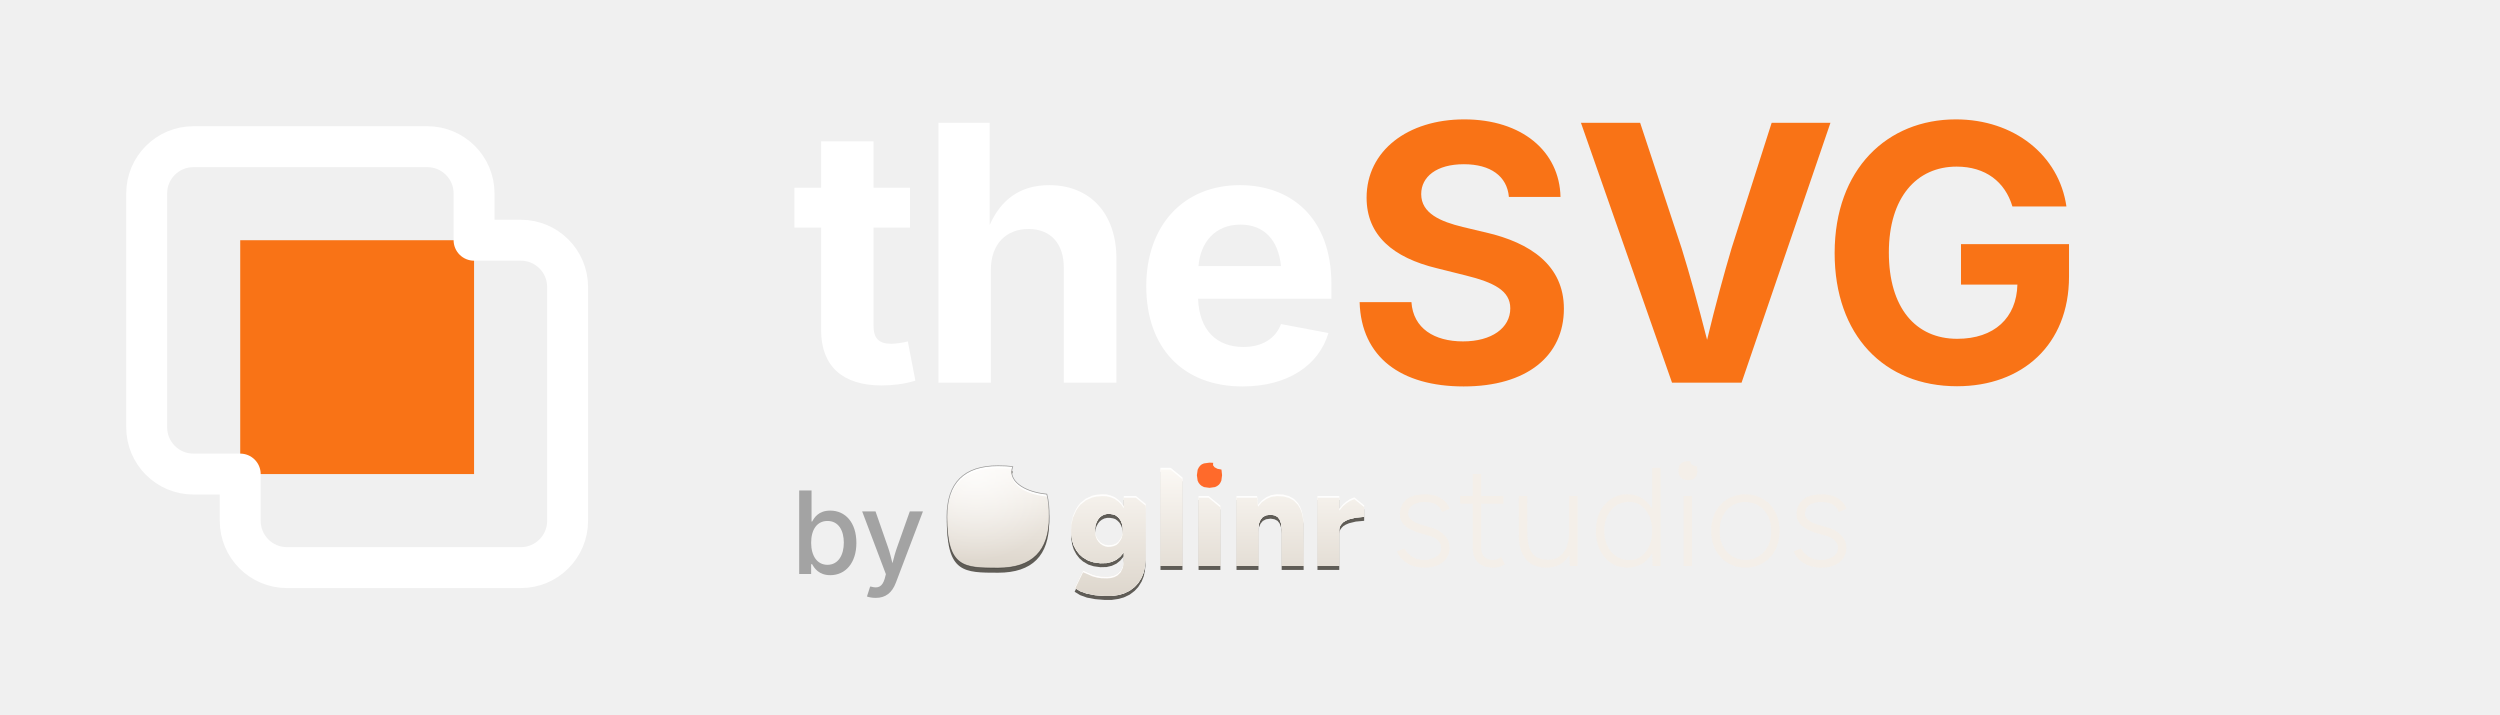
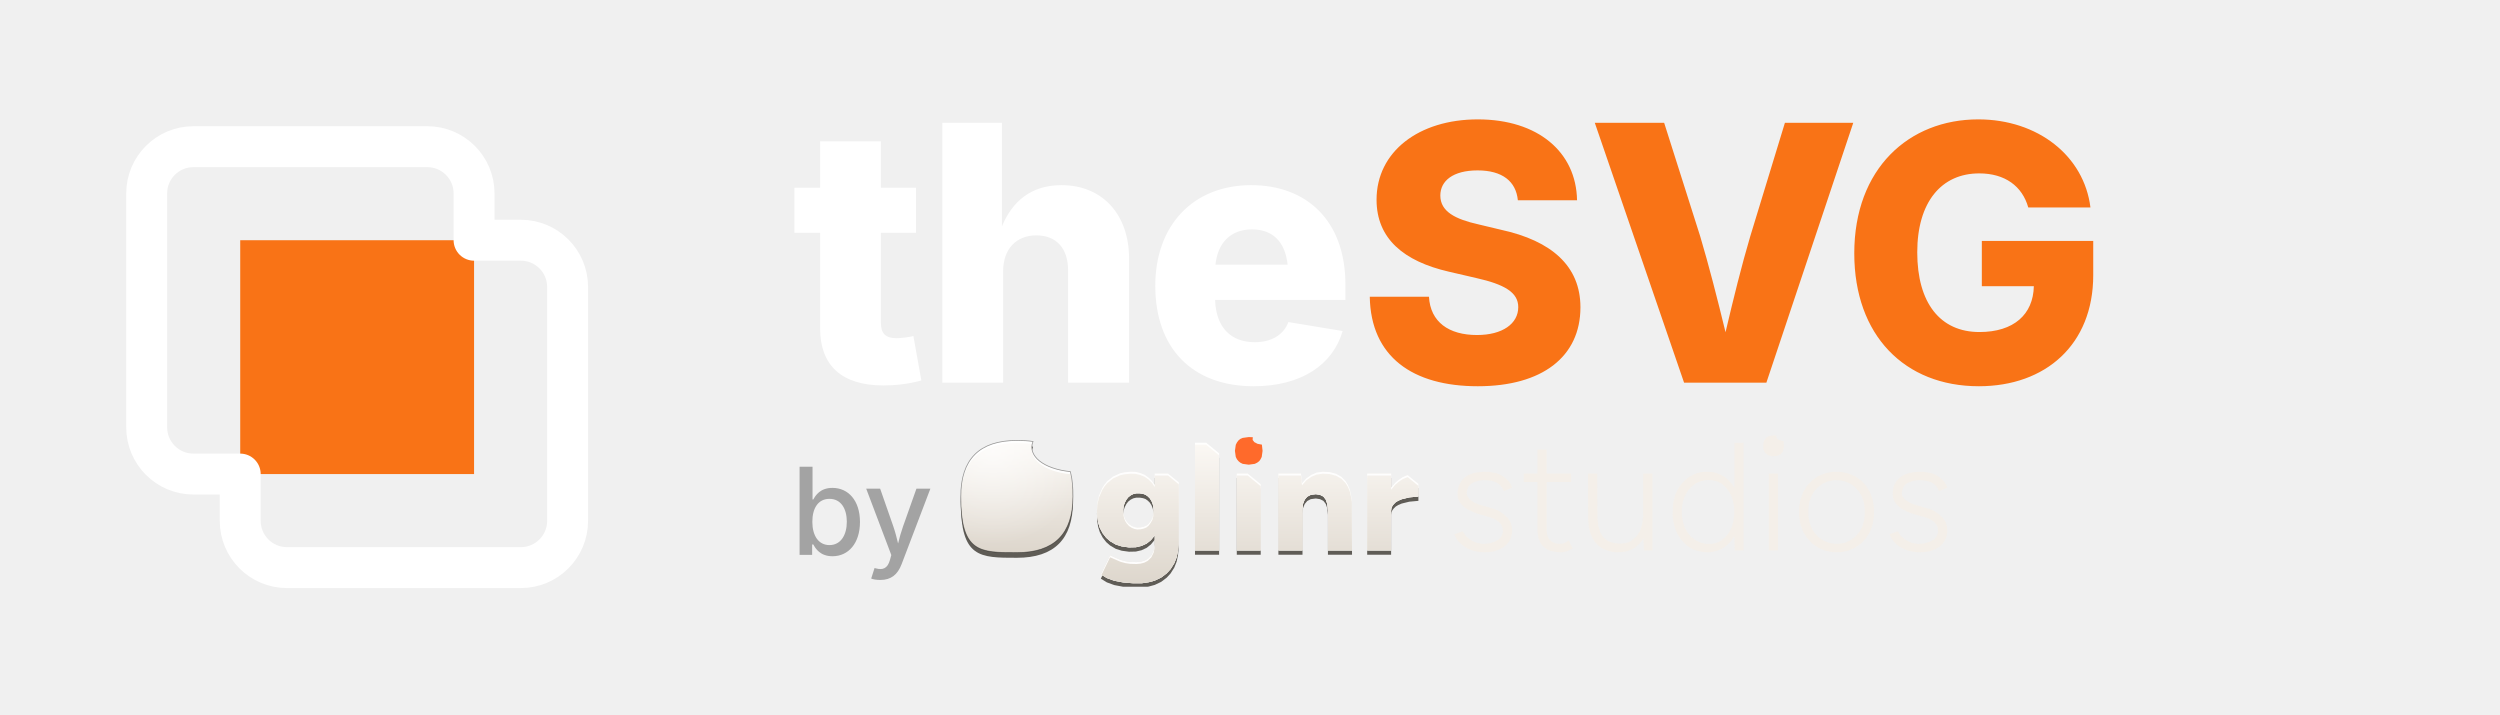
<svg xmlns="http://www.w3.org/2000/svg" viewBox="0 0 196 56" fill="none" role="img" aria-label="theSVG by GLINR Studios">
  <svg x="6" y="6" width="44" height="44" viewBox="0 0 24 24" fill="none" stroke="#ffffff" stroke-width="1.75" stroke-linecap="round" stroke-linejoin="round">
    <path d="M7 7 L17 7 L17 17 L7 17 Z" fill="#f97316" stroke="none" />
    <path d="M3 5 A2 2 0 0 1 5 3 L15 3 A2 2 0 0 1 17 5 L17 7 L19 7 A2 2 0 0 1 21 9 L21 19 A2 2 0 0 1 19 21 L9 21 A2 2 0 0 1 7 19 L7 17 L5 17 A2 2 0 0 1 3 15 Z" />
  </svg>
-   <text x="62" y="30" font-family="-apple-system,BlinkMacSystemFont,'Inter',sans-serif" font-size="28" font-weight="700" letter-spacing="-0.5" fill="#ffffff">the<tspan fill="#f97316">SVG</tspan>
+   <text x="62" y="30" font-family="-apple-system,BlinkMacSystemFont,'Inter',sans-serif" font-size="28" font-weight="800" letter-spacing="-0.5" fill="#ffffff">the<tspan fill="#f97316">SVG</tspan>
  </text>
-   <text x="62" y="45" font-family="-apple-system,BlinkMacSystemFont,'Inter',sans-serif" font-size="9" font-weight="500" fill="#a3a3a3">by</text>
-   <svg x="74" y="36" width="71" height="11" viewBox="-2 -69.31 589.59 90.85">
+   <text x="62" y="43.5" font-family="-apple-system,BlinkMacSystemFont,'Inter',sans-serif" font-size="9.5" font-weight="500" fill="#a3a3a3">by</text>
+   <svg x="75" y="34" width="78" height="12" viewBox="-2 -69.31 589.59 90.85">
    <defs>
      <clipPath id="c">
        <path d="M256 40Q40 40 40 256c0 216 72 216 216 216s216-72 216-216c0-36-2-66-10-96-102-10-166-60-144-116-18-3-38-4-62-4" />
      </clipPath>
      <clipPath id="e">
        <use href="#a" />
      </clipPath>
      <radialGradient id="d" cx=".32" cy=".16" r=".7">
        <stop offset="0" stop-color="#fff" stop-opacity=".65" />
        <stop offset="1" stop-color="#fff" stop-opacity="0" />
      </radialGradient>
      <linearGradient id="b" x1="0" x2="0" y1="0" y2="1">
        <stop offset="0" stop-color="#fbf8f4" />
        <stop offset="1" stop-color="#ddd6cc" />
      </linearGradient>
      <path id="a" d="m23.9 19.5-6-.5-5.3-1-4.4-1.6-3.6-2.2 5.5-11.3 6.2 2.7 3 .8 2.7.4 3.8.1 2.3-.2 2.3-.6L32.5 5l2.1-2.1L36 0l.6-3.4v-5.5l-2.3 2.8-2.5 2-3 1.4-3.4.8-4.1.1-4.3-.6-3.5-1.1-3.4-2-2.3-2-2.1-2.7L4-13.4l-1-3.2-.6-4-.1-3.9.3-4 .9-4.1 2-4.5L6.7-39l1.7-2.1 3.5-2.8 4.2-1.9 2.8-.6 3.5-.3 3 .1 2.7.7 2.5 1 2.5 1.8 1.9 1.9 1.6 2.4v-6.8h7.9l6.4 5.2-.1 36.5-.4 4.2-.8 3.8-1.4 3.5-2.2 3.5-2.3 2.5-3.3 2.5-3.8 1.8-3.7 1-4.1.6Zm4.3-33.2 1.8-.4 1.7-.7 1.3-1.1 1.2-1.6 1-1.8.5-1.9.2-2.3-.1-2.2-.4-1.8-.7-1.8-1-1.6-1.2-1.2-1.4-1-1.5-.5-1.9-.3h-2l-1.8.4-1.6.8-1.4 1.1-1.1 1.4-.9 1.7-.7 1.9-.3 2.4.1 1.9.4 2 .7 1.8 1 1.5 1.3 1.4 1.5 1 1.7.7 1.6.3ZM99.5 0H85.3v-45.6h6.5l7.7 6.3Zm77.4-37.2 2.4-2.9 2.1-1.8 2.4-1.6 2.9-1.2 6.4 5.2v7.5l-5.4.5-4.5 1.1-2.1.9-1.5.9-1.2 1.2-.8 1.1-.5 1.2-.2 1.4V0h-14.2v-45.6h14.2ZM124-39.8l2.5-2.9 3.1-2.2 3.1-1.3 3.6-.5 4.1.2 3.8 1 3.2 1.8 2.5 2.6 1.4 2.3 1.1 2.7.7 3.1.4 3 .2 30h-14.3v-23.7l-.4-3.9-.9-2.6-1.4-1.8-2-1-2.5-.4-3 .4-2.1 1.1-1.5 1.8-1 2.5-.3 3.1V0H110v-45.6h13.4ZM60.5 0v-63.9h6.6l7.7 6.3V0Z" />
    </defs>
    <path fill="#5f5c56" d="M33.282-62.196q-33.28 0-33.28 33.28c0 33.28 11.094 33.278 33.28 33.278S66.56-6.73 66.56-28.917c0-5.546-.308-10.168-1.54-14.79-15.716-1.541-25.576-9.245-22.187-17.873-2.773-.462-5.854-.616-9.552-.616" />
    <path fill="url(#b)" d="M256 40Q40 40 40 256c0 216 72 216 216 216s216-72 216-216c0-36-2-66-10-96-102-10-166-60-144-116-18-3-38-4-62-4" transform="translate(-6.16 -71.44)scale(.15407)" />
    <g clip-path="url(#c)" transform="translate(-6.16 -71.44)scale(.15407)">
      <path fill="#fff" fill-opacity=".95" fill-rule="evenodd" d="M256 40Q40 40 40 256c0 216 72 216 216 216s216-72 216-216c0-36-2-66-10-96-102-10-166-60-144-116-18-3-38-4-62-4m0 10Q40 50 40 266c0 216 72 216 216 216s216-72 216-216c0-36-2-66-10-96-102-10-166-60-144-116-18-3-38-4-62-4" />
      <path fill-opacity=".14" fill-rule="evenodd" d="M256 40Q40 40 40 256c0 216 72 216 216 216s216-72 216-216c0-36-2-66-10-96-102-10-166-60-144-116-18-3-38-4-62-4m0-10Q40 30 40 246c0 216 72 216 216 216s216-72 216-216c0-36-2-66-10-96-102-10-166-60-144-116-18-3-38-4-62-4" />
      <path fill="url(#d)" d="M0 0h512v512H0z" />
    </g>
    <path fill="none" stroke="#000" stroke-opacity=".4" stroke-width=".462" d="M33.282-65.277q-33.28 0-33.28 33.279C.003 1.28 11.097 1.28 33.283 1.28S66.56-9.812 66.56-31.999c0-5.546-.308-10.168-1.54-14.79-15.716-1.54-25.576-9.244-22.187-17.872-2.773-.462-5.854-.616-9.552-.616Z" />
    <g transform="translate(78.52)">
      <use fill="#5f5c56" href="#a" transform="translate(0 2.56)" />
      <use fill="url(#b)" href="#a" />
      <g clip-path="url(#e)">
        <path fill="#fff" fill-opacity=".95" d="M-10-90h520V50H-10z" />
        <use fill="url(#b)" href="#a" transform="translate(0 1.15)" />
      </g>
      <path fill="#ff6a2b" d="m92.4-67.3-3.6.5-1.4.6-1.1.9-.9 1.2-.7 1.4-.5 3.6.5 3.6.7 1.4.9 1.1 1.1.9 1.4.7 3.6.5 3.6-.5 1.4-.7 1.2-.9.8-1.1.7-1.4.5-3.6-.4-3.7-2.6-.5-1.9-1-1-1.3.1-1.6Z" />
    </g>
    <path fill="#f4efe9" d="m388.97 1.1-2.4-.3-2.7-.7-2.5-1-2-1.2-1.7-1.5-1.5-1.8-1.3-2.1-1.1-2.5-1-3.8-.4-4.5-.1-27.3h5.5l.1 26.3.5 4.6 1.2 3.9 1.7 2.9 2.4 2.1 3.5 1.3 4.1.5 3.6-.4 1.8-.6 1.6-.9 2.5-2.1 2.3-3.4 1.4-4.3.6-4.4v-25.5h5.5V0h-5.1l-.3-7.1-1.2 1.8-1.7 1.9-1.9 1.6-1.8 1.1-2.1.8-2.1.6-2.4.3Zm-79 0-2.8-.3-2.9-.6-2.6-.9-2.5-1.4-2.1-1.6-1.8-1.8-1.4-2.1-.9-2 4.9-1.8 2.1 3 2.6 2.2 3.6 1.7 3.4.6 3.7-.2 3.4-1 2.8-1.5 1.6-2 .7-2.1-.1-2.5-.8-2-1.5-1.8-1.9-1.3-2.1-1-9.7-2.8-4.6-2.1-2.1-1.4-1.9-1.8-1.3-2-.8-2.1-.1-3.4.7-3.3 1.3-2.7 2.1-2.3 2.3-1.6 3.4-1.2 4.2-.6 4.2-.1 4.7.8 2.1.8 2.1 1.2 1.8 1.4 1.4 1.4 1.3 1.9.8 1.9-4.9 2.1-.8-1.7-1.2-1.6-1.4-1.2-1.6-.9-2.2-.7-2.3-.3-3-.1-2.5.3-3.3 1.1-1.4 1-1 1-.8 1.4-.4 1.3-.2 1.9.3 1.2.6 1.1 1 1.2 2.6 1.8 3 1.2 9.2 2.7 2.7 1.2 2.6 1.8 2.4 2.3 1.6 2.4.8 2.7.2 3.1-.5 2.8-1.1 2.5-1.6 2.1-2.1 1.8-2.5 1.3-2.8 1-3.2.5ZM485.07 0h-5.5v-45.6h5.5Zm32.7 1-4.5-.8-4.1-1.7-3.6-2.4-3.3-3.6-2.4-3.8-1.5-4.4-.8-4.8v-5.2l.9-4.8 1.6-4.3 2.4-3.8 3-3.1 3.6-2.5 4.1-1.6 4.5-.9 4.8.1 4.4.9 4.1 1.8 3.6 2.5 2.9 3.2 2.3 3.9 1.5 4.3.8 4.9-.1 5.1-.8 4.8-1.6 4.3-2.4 3.8-3 3.2-3.6 2.4-4 1.7-4 .8Zm3.8-5 3.4-.6 3-1.4 2.7-1.9 2.5-2.8 1.7-3 1.2-3.5.5-3.8v-4.1l-.6-3.8-1.3-3.4-1.8-3-2.2-2.4-2.8-2-3.1-1.3-3-.6-3.6-.1-3.4.7-3.1 1.3-2.7 2-2.5 2.7-1.7 3.1-1.2 3.4-.5 3.9v4l.6 3.8 1.3 3.4 1.8 3 2.3 2.5 2.8 1.9 3.1 1.4 3 .6Zm46.7 5.1-2.8-.3-2.9-.6-2.6-.9-2.5-1.4-2.2-1.6-1.7-1.8-1.4-2.1-.9-2 4.9-1.8 1.8 2.8 2.9 2.4 3.5 1.7 3.5.6 3.7-.2 3.4-1 2.8-1.5 1.6-2 .7-2.1-.1-2.5-.8-2-1.5-1.8-1.9-1.3-2.1-1-9.8-2.8-4.6-2.1-2-1.4-1.9-1.8-1.3-2-.8-2.1-.1-3.4.6-3.3 1.4-2.7 2.1-2.3 2.3-1.6 3.4-1.2 4.1-.6 4.3-.1 4.7.8 2.1.8 2.1 1.2 1.8 1.4 1.4 1.4 1.3 1.9.8 1.9-4.9 2.1-.8-1.7-1.2-1.6-1.4-1.2-1.6-.9-2.3-.7-2.2-.3-3-.1-2.5.3-3.3 1.1-1.5 1-.9 1-.7 1.1-.5 1.6-.2 1.9.2 1.2.7 1.1 1 1.2 2.6 1.8 3 1.2 9.2 2.7 2.7 1.2 2.6 1.8 2.4 2.3 1.6 2.4.8 2.7.2 3.1-.5 2.8-1.1 2.5-1.6 2.1-2.1 1.8-2.5 1.3-2.8 1-3.2.5ZM354.17 1l-4.1-.7-1.9-.9-1.4-.9-1.5-1.3-1-1.3-1.4-3-.6-4.1v-29.4h-8.1v-5h8.1v-14.3h5.5v14.3h14.5v5h-14.5v29.2l.2 1.7.4 1.5.8 1.5 1.2 1.2 1.5.9 1.8.5 2.1.2 1.7-.2 1.4-.6 2-1.2 2.3 4.7-2.2 1.2-1.9.7-2.4.4Zm86.9 0-4.6-.9-2.1-.9-2.4-1.4-1.8-1.4-1.9-2-1.5-1.9-1.5-2.5-1.2-2.8-.7-2.4-.6-3.2-.3-2.7.3-6.2.6-3.2.7-2.4 1.2-2.8 1.5-2.5 1.8-2.2 2-1.9 2.2-1.6 2.5-1.3 2.1-.8 2.8-.6 2.9-.1 2.9.2 2.4.5 2.6 1 2.5 1.4 2.1 1.8 1.9 2.1 1.7 2.4v-26.6h5.4V0h-5.2l-.2-8.3-1.7 2.4-1.9 2.1-2.1 1.7-2.1 1.3-2.6 1-2.3.6-2.5.3Zm4.5-4.9 3.1-.6 2.7-1.4 2.4-1.9 2.2-2.8 1.6-3.1 1-3.4.5-3.8v-4.2l-.5-3.4-1-3.5-1.6-3-2-2.6-2.3-2-2.7-1.4-3.1-.7-3-.1-3.3.6-3 1.2-2.6 1.9-2.5 2.8-1.7 3-1.2 3.4-.6 3.8v4.1l.6 3.8 1.1 3.5 1.7 3.1 2.1 2.5 2.6 2 2.9 1.4 3.3.8Zm37-64.4 1.6.1-.1.7.2.7 1.1 1.1 1.3.5 1.7.3.2 3.7-.6 2.5-1.4 1.7-2.2.9-2.9.2-2.4-.7-1.7-1.4-1-2.1-.1-2.9.6-2.4 1.2-1.6 1.9-1Z" />
  </svg>
</svg>
